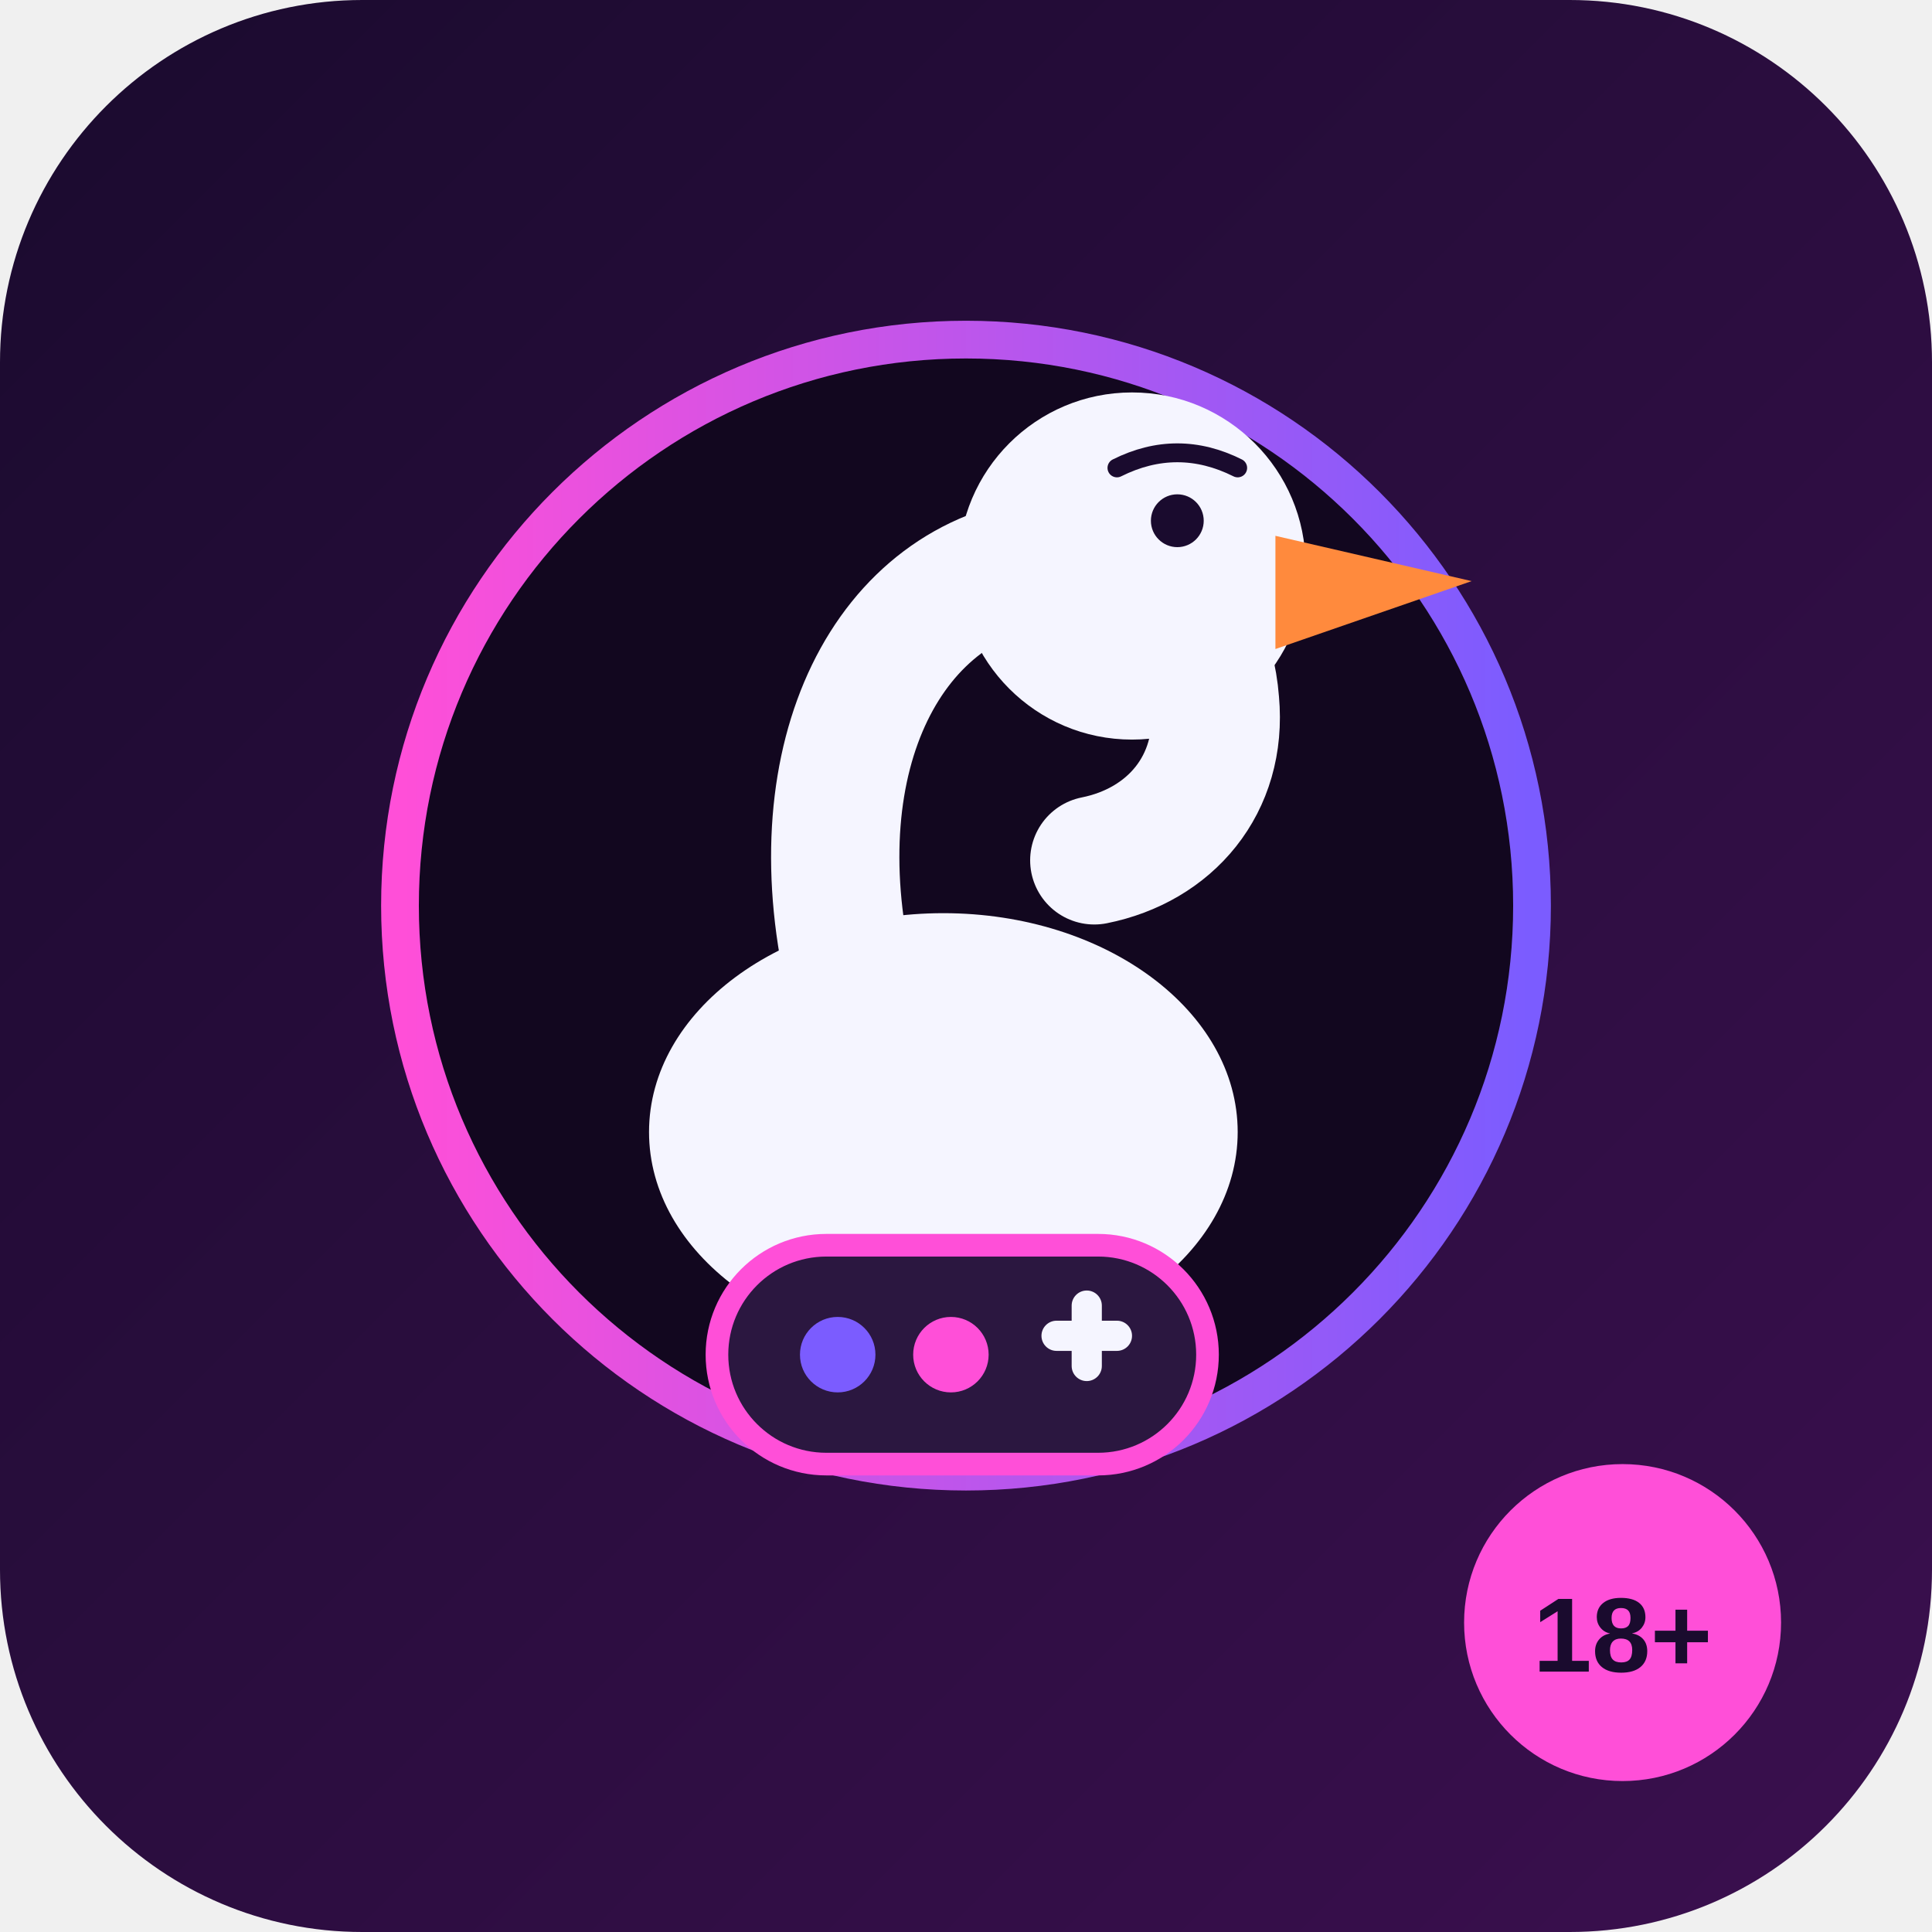
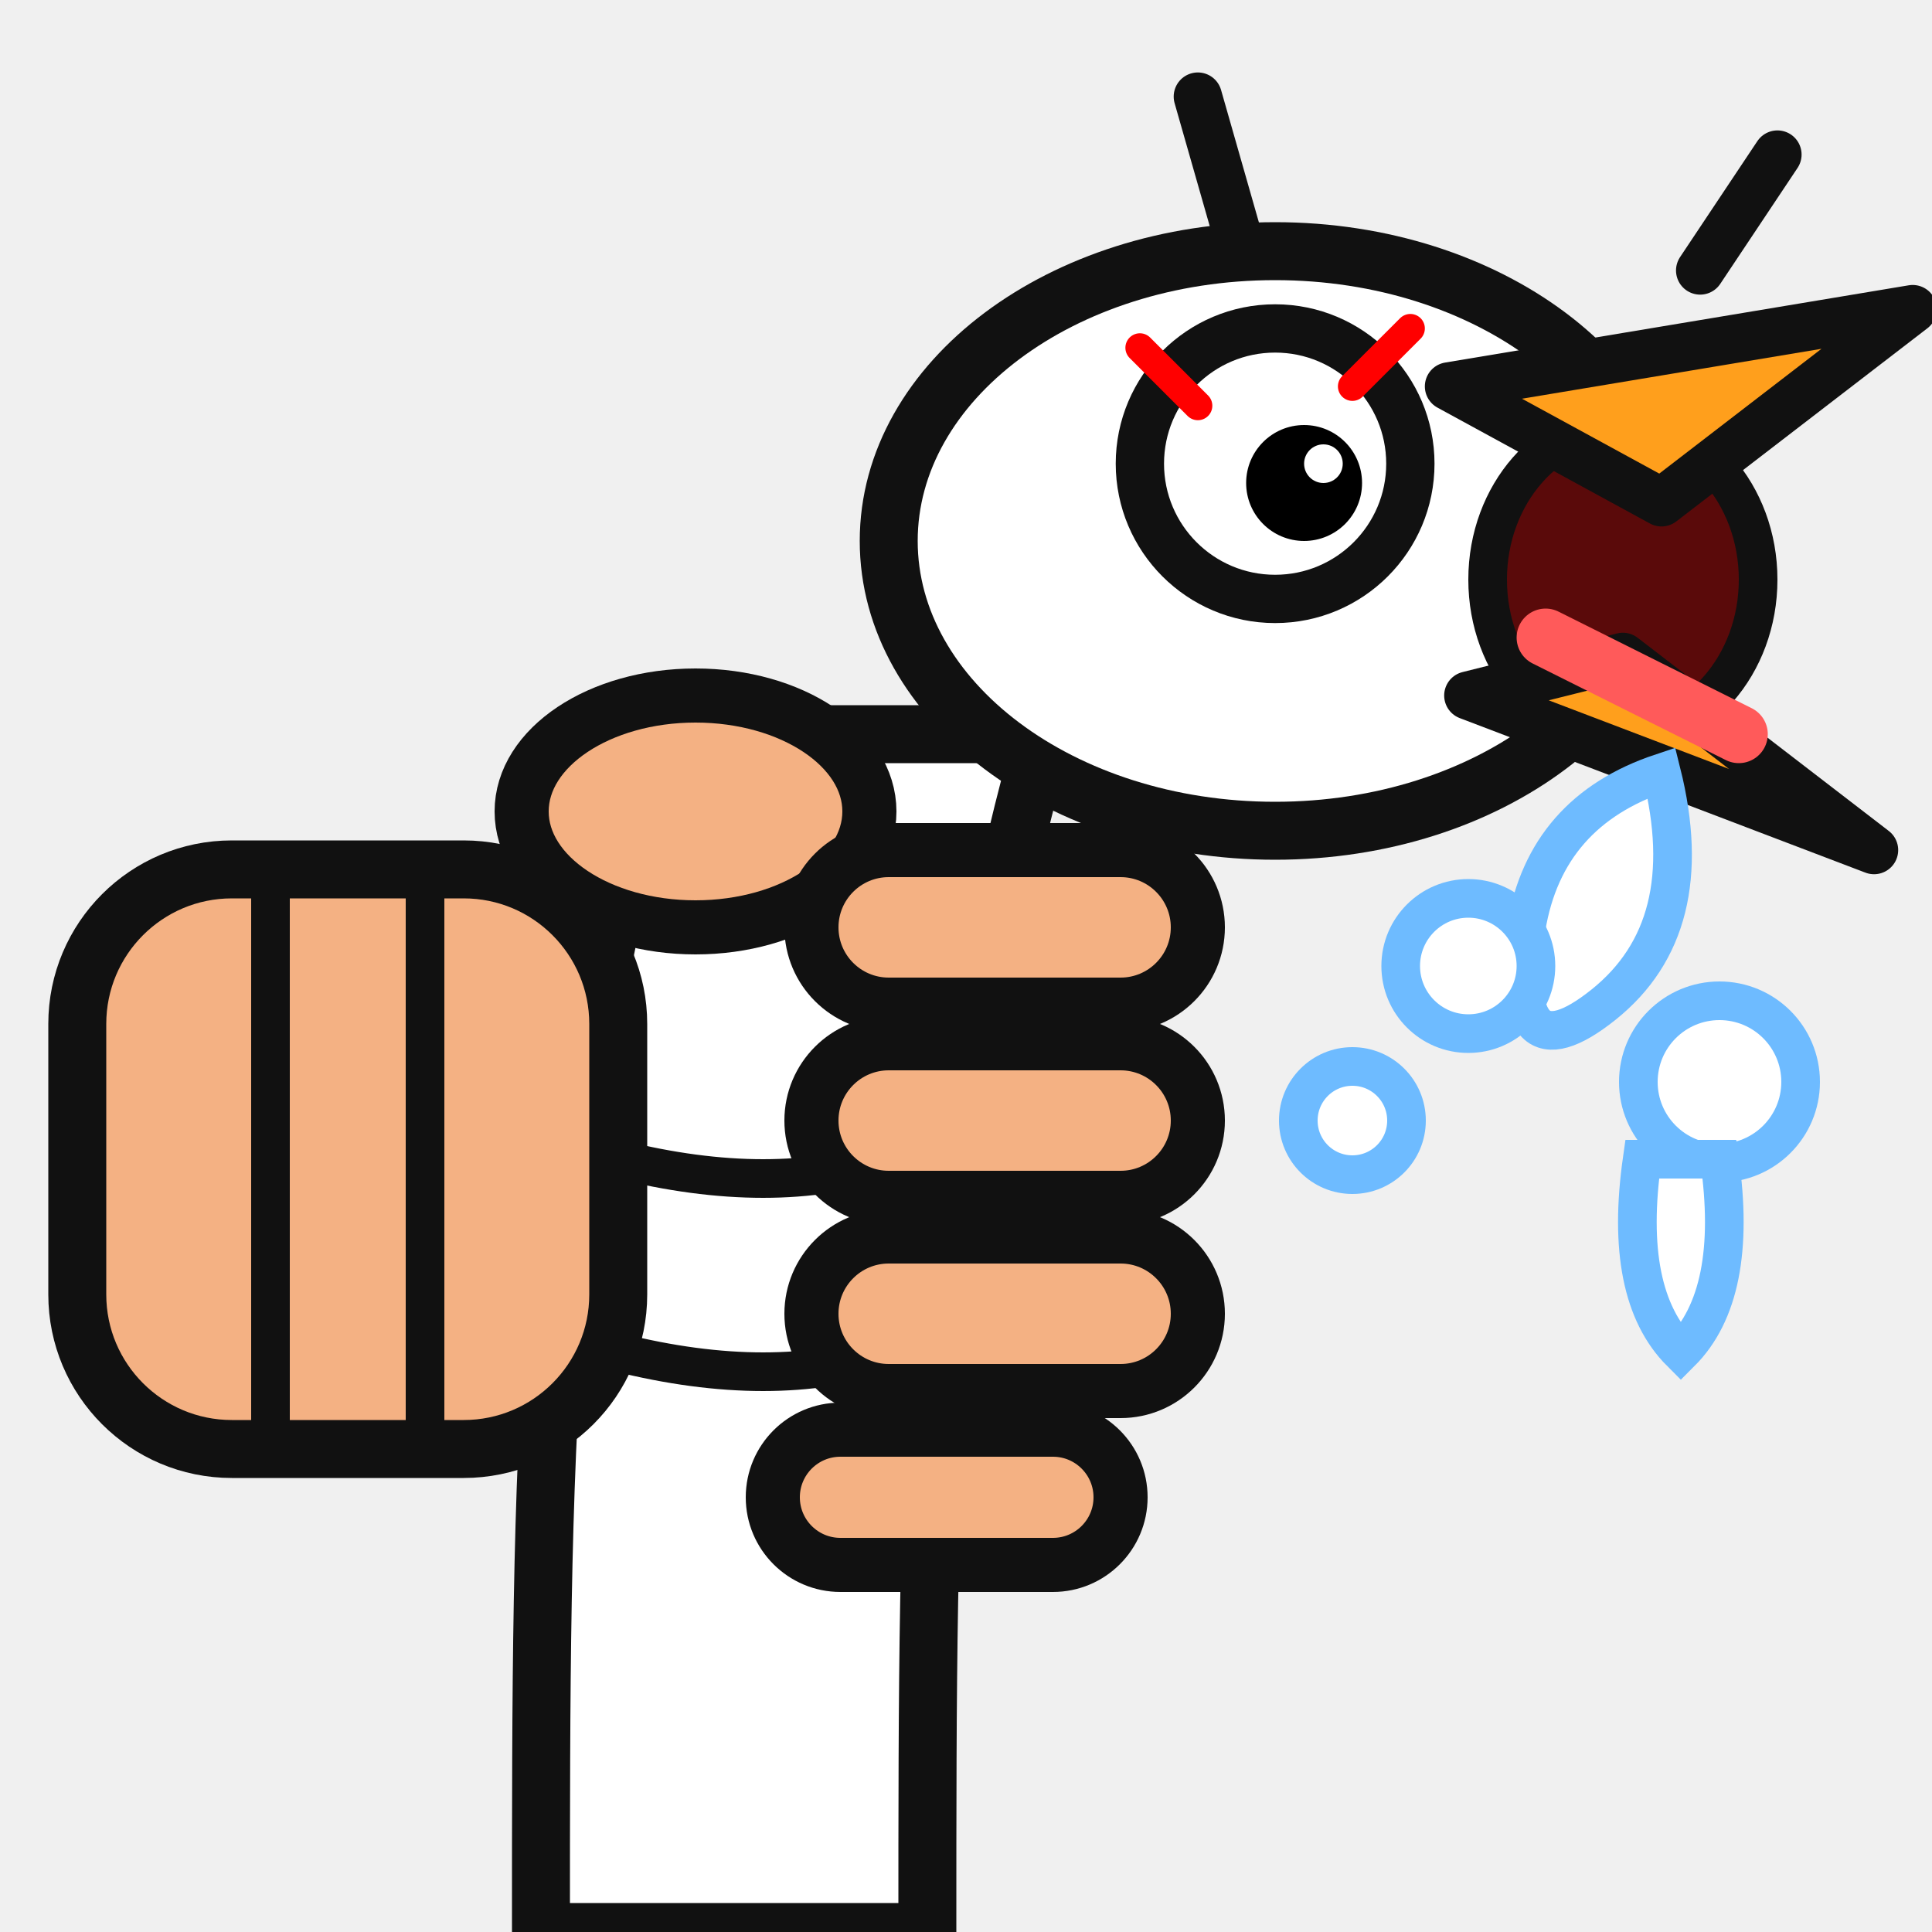
- <svg xmlns="http://www.w3.org/2000/svg" viewBox="0 0 512 512">
-   <defs>
-     <linearGradient id="fondo" x1="0" y1="0" x2="1" y2="1">
-       <stop offset="0" stop-color="#1a0b2e" />
-       <stop offset="1" stop-color="#3b0f4f" />
-     </linearGradient>
-     <linearGradient id="neon" x1="0" y1="0" x2="1" y2="0">
-       <stop offset="0" stop-color="#ff4fd8" />
-       <stop offset="1" stop-color="#7b5cff" />
-     </linearGradient>
-   </defs>
-   <rect width="512" height="512" rx="96" fill="url(#fondo)" />
-   <circle cx="256" cy="240" r="150" fill="#12071f" stroke="url(#neon)" stroke-width="10" />
-   <ellipse cx="250" cy="300" rx="78" ry="58" fill="#f5f5ff" />
-   <path d="M228 270 C210 210 230 160 270 150 C300 142 320 160 322 186 C324 208 310 224 290 228" fill="none" stroke="#f5f5ff" stroke-width="34" stroke-linecap="round" />
-   <circle cx="300" cy="150" r="46" fill="#f5f5ff" />
-   <path d="M338 142 L390 154 L338 172 Z" fill="#ff8a3d" />
-   <circle cx="312" cy="138" r="7" fill="#1a0b2e" />
-   <path d="M296 124 Q312 116 328 124" fill="none" stroke="#1a0b2e" stroke-width="5" stroke-linecap="round" />
-   <rect x="190" y="330" width="130" height="58" rx="29" fill="#2b1740" stroke="#ff4fd8" stroke-width="6" />
-   <circle cx="222" cy="359" r="10" fill="#7b5cff" />
-   <circle cx="252" cy="359" r="10" fill="#ff4fd8" />
-   <rect x="276" y="350" width="24" height="8" rx="4" fill="#f5f5ff" />
-   <rect x="284" y="342" width="8" height="24" rx="4" fill="#f5f5ff" />
-   <circle cx="430" cy="430" r="42" fill="#ff4fd8" />
-   <text x="430" y="443" text-anchor="middle" font-family="Arial, sans-serif" font-size="28" font-weight="bold" fill="#1a0b2e">18+</text>
+ <svg xmlns="http://www.w3.org/2000/svg" viewBox="0 0 100 100">
+   <path d="M28 100 C28 75 28 60 34 38 L54 38 C48 60 48 75 48 100 Z" fill="#FFFFFF" stroke="#111" stroke-width="3" stroke-linejoin="round" />
+   <path d="M32 60 Q40 62 46 60" stroke="#111" stroke-width="2" fill="none" stroke-linecap="round" />
+   <path d="M32 70 Q40 72 46 70" stroke="#111" stroke-width="2" fill="none" stroke-linecap="round" />
+   <ellipse cx="66" cy="28" rx="20" ry="15" fill="#FFFFFF" stroke="#111" stroke-width="3" />
+   <circle cx="66" cy="24" r="7" fill="white" stroke="#111" stroke-width="2.5" />
+   <circle cx="67.5" cy="25" r="3" fill="black" />
+   <circle cx="68.5" cy="24" r="1" fill="white" />
+   <path d="M59 18 L62 21 M73 17 L70 20" stroke="red" stroke-width="1.5" stroke-linecap="round" />
+   <ellipse cx="84" cy="30" rx="7" ry="8" fill="#5a0a0a" stroke="#111" stroke-width="2" />
+   <path d="M75 20 L99 16 L86 26 Z" fill="#FF9F1C" stroke="#111" stroke-width="2.5" stroke-linejoin="round" />
+   <path d="M76 36 L97 44 L84 34 Z" fill="#FF9F1C" stroke="#111" stroke-width="2.5" stroke-linejoin="round" />
+   <path d="M80 33 Q86 36 90 38" stroke="#FF5A5A" stroke-width="3" stroke-linecap="round" fill="none" />
+   <rect x="4" y="45" width="28" height="30" rx="8" fill="#F4B183" stroke="#111" stroke-width="3" />
+   <path d="M14 45 V75 M22 45 V75" stroke="#111" stroke-width="2" stroke-linecap="round" />
+   <ellipse cx="36" cy="42" rx="9" ry="6" fill="#F4B183" stroke="#111" stroke-width="2.8" />
+   <g fill="#F4B183" stroke="#111" stroke-width="2.8">
+     <rect x="42" y="44" width="20" height="8" rx="4" />
+     <rect x="42" y="54" width="20" height="8" rx="4" />
+     <rect x="42" y="64" width="20" height="8" rx="4" />
+     <rect x="40" y="74" width="18" height="7" rx="3.5" />
+   </g>
+   <g fill="white" stroke="#6EBBFF" stroke-width="2">
+     <path d="M86 40 Q88 48 83 52 Q78 56 79 48 Q80 42 86 40 Z" />
+     <circle cx="76" cy="50" r="3.5" />
+     <circle cx="70" cy="58" r="2.8" />
+     <circle cx="89" cy="56" r="4.2" />
+     <path d="M89 60 Q90 67 87 70 Q84 67 85 60 Z" />
+   </g>
+   <g stroke="#111" stroke-width="2.5" stroke-linecap="round">
+     <line x1="92" y1="8" x2="88" y2="14" />
+     <line x1="62" y1="5" x2="64" y2="12" />
+   </g>
</svg>
